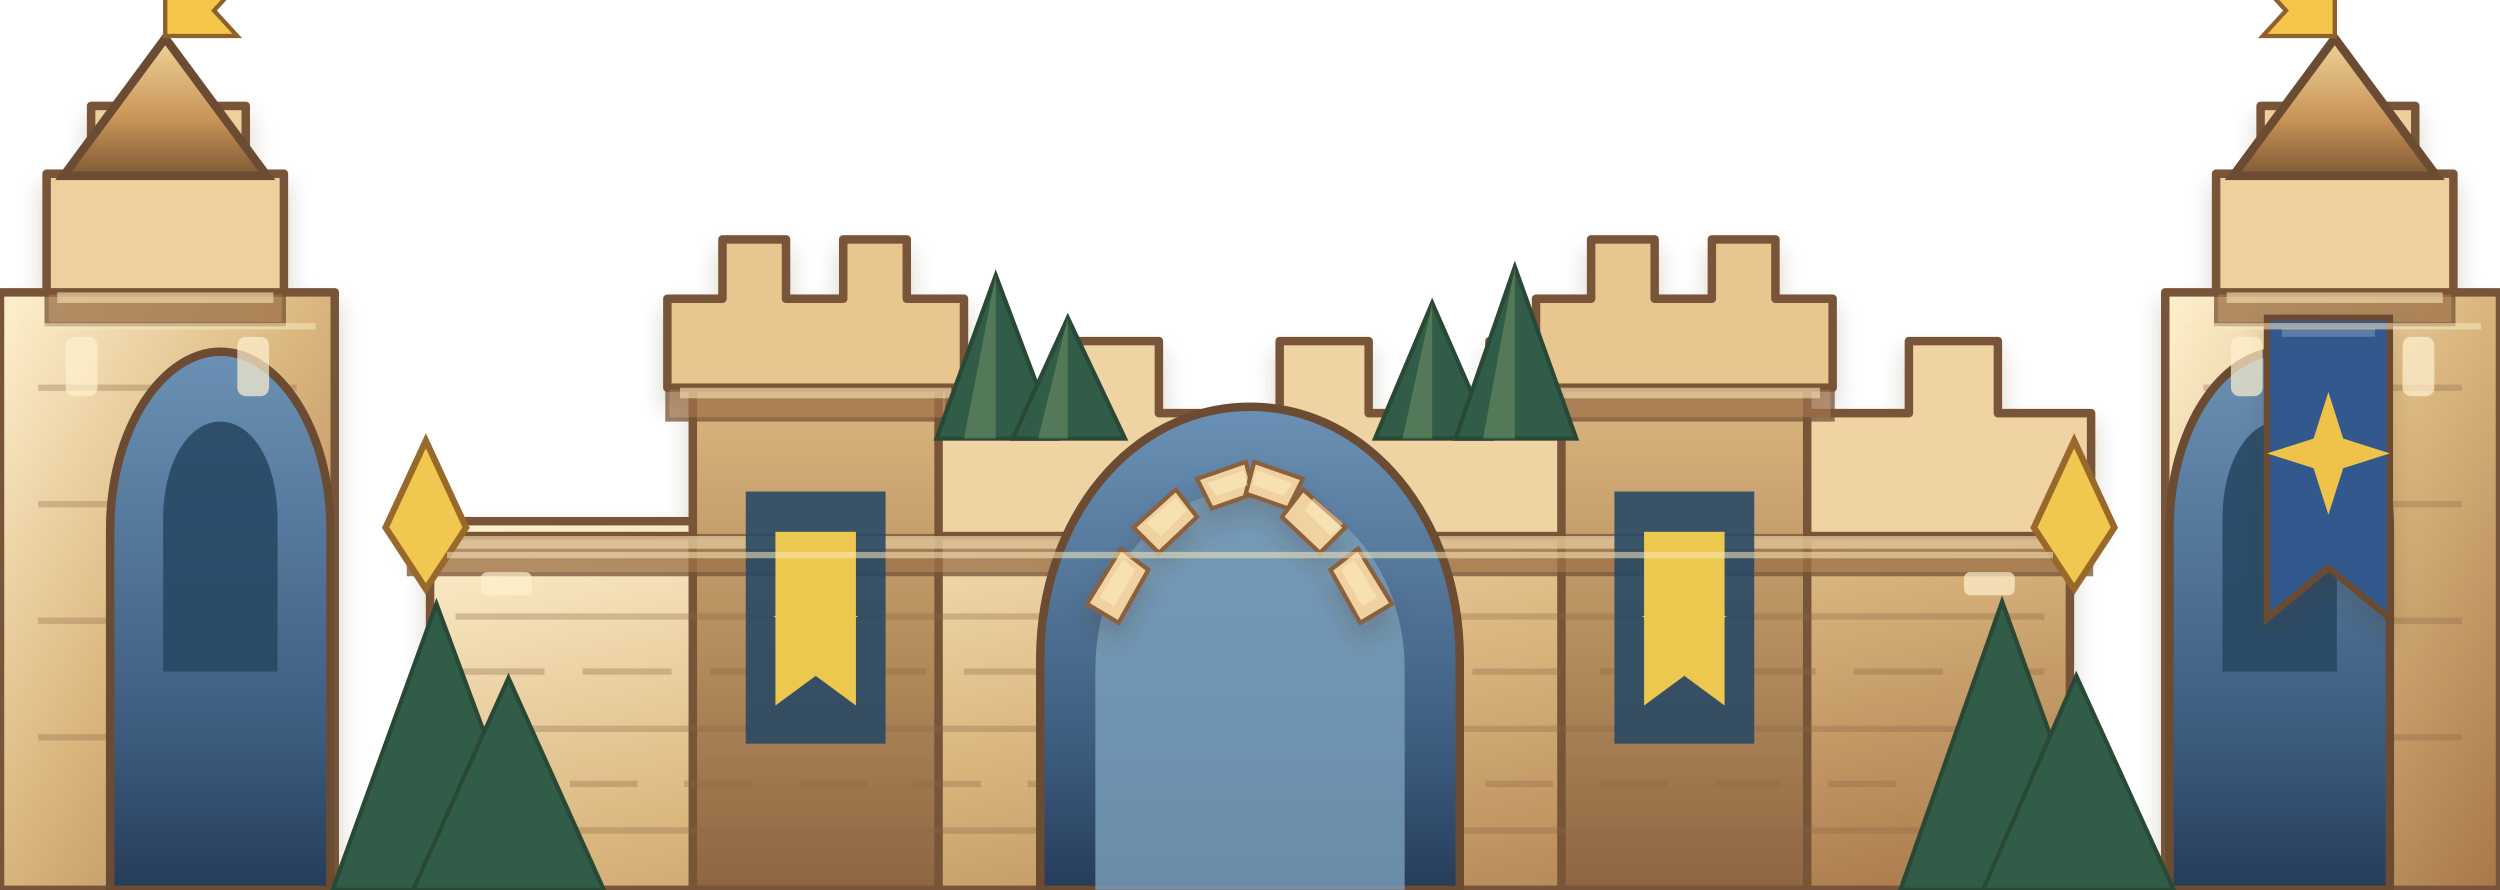
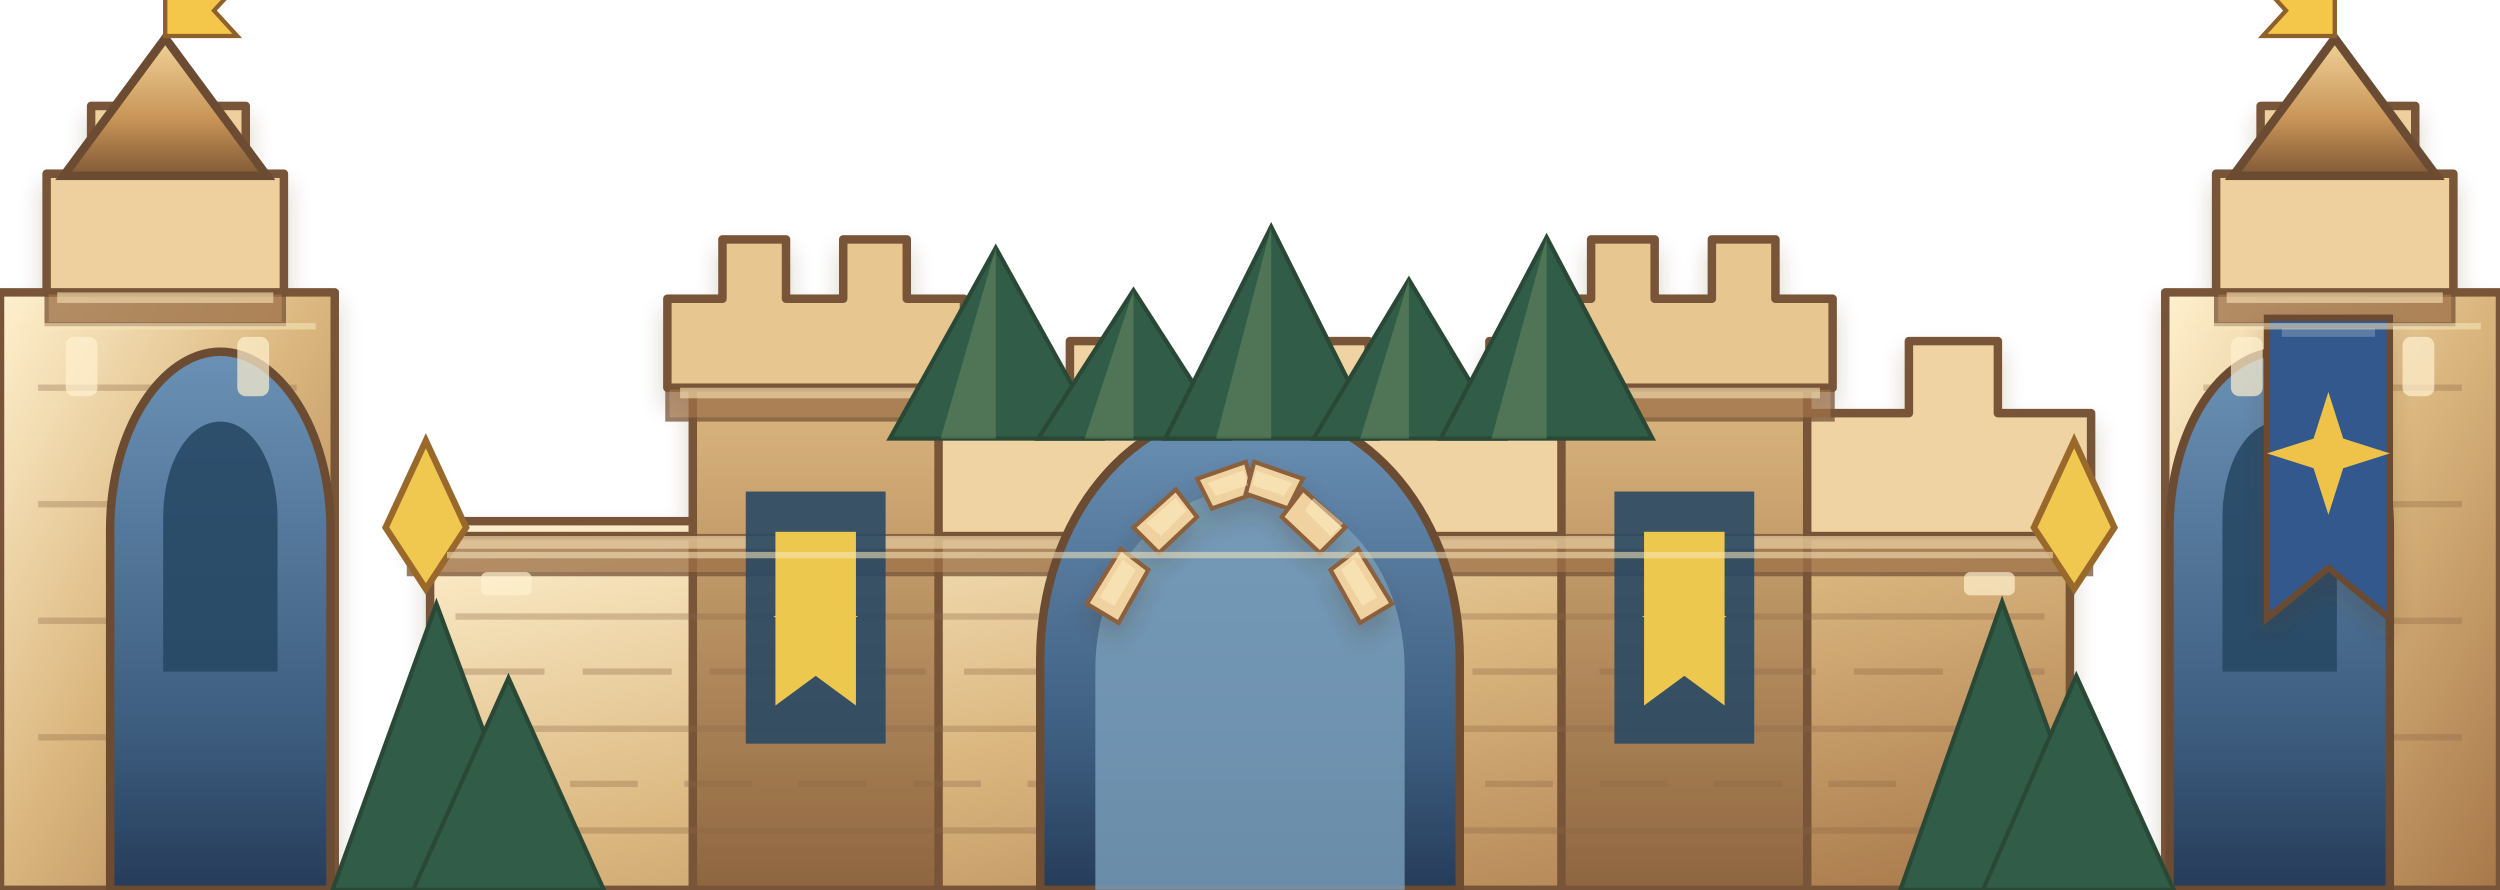
<svg xmlns="http://www.w3.org/2000/svg" viewBox="0 0 1180 420">
  <defs>
    <linearGradient id="stone" x1="0" y1="0" x2="1" y2="1">
      <stop stop-color="#fff1cf" />
      <stop offset=".48" stop-color="#dbb77f" />
      <stop offset="1" stop-color="#a77749" />
    </linearGradient>
    <linearGradient id="stoneDark" x1="0" y1="0" x2="0" y2="1">
      <stop stop-color="#ddb77f" />
      <stop offset="1" stop-color="#8e6540" />
    </linearGradient>
    <linearGradient id="roof" x1="0" y1="0" x2="0" y2="1">
      <stop stop-color="#f0d39a" />
      <stop offset=".58" stop-color="#c99558" />
      <stop offset="1" stop-color="#805936" />
    </linearGradient>
    <linearGradient id="arch" x1="0" y1="0" x2="0" y2="1">
      <stop stop-color="#6a91b5" />
      <stop offset=".7" stop-color="#3d5d7f" />
      <stop offset="1" stop-color="#263c59" />
    </linearGradient>
    <filter id="softShadow" x="-20%" y="-20%" width="140%" height="160%">
      <feDropShadow dx="0" dy="7" stdDeviation="5" flood-color="#4d3526" flood-opacity=".22" />
    </filter>
  </defs>
  <g filter="url(#softShadow)" stroke="#785437" stroke-width="4" stroke-linejoin="round">
    <path d="M0 420V138h158V420Z" fill="url(#stone)" />
    <path d="M1022 420V138h158V420Z" fill="url(#stone)" />
    <path d="M22 138h112V82h-18V50H94v32H65V50H43v32H22Z" fill="#edd09d" />
    <path d="M1046 138h112V82h-18V50h-22v32h-29V50h-22v32h-21Z" fill="#edd09d" />
    <path d="M203 420V246h774V420Z" fill="url(#stone)" />
    <path d="M193 253h794v-58h-44v-34h-42v34h-57v-34h-42v34h-57v-34h-42v34h-57v-34h-42v34h-57v-34h-42v34h-57v-34h-42v34h-44v58Z" fill="#efd3a3" />
    <path d="M327 420V180h116V420Z" fill="url(#stoneDark)" />
    <path d="M737 420V180h116V420Z" fill="url(#stoneDark)" />
    <path d="M315 183h140v-42h-27v-28h-30v28h-27v-28h-30v28h-26Z" fill="#e7c68f" />
    <path d="M725 183h140v-42h-27v-28h-30v28h-27v-28h-30v28h-26Z" fill="#e7c68f" />
  </g>
  <g fill="#9c7047" opacity=".76" stroke="#785437" stroke-width="2">
    <path d="M22 138h112v15H22Z" />
    <path d="M1046 138h112v15h-112Z" />
    <path d="M193 253h794v18H193Z" />
    <path d="M315 183h140v15H315Z" />
    <path d="M725 183h140v15H725Z" />
  </g>
  <g fill="#f6dfb1" opacity=".62">
    <path d="M27 138h102v5H27Z" />
    <path d="M1051 138h102v5h-102Z" />
    <path d="M202 253h776v6H202Z" />
    <path d="M321 183h128v5H321Z" />
    <path d="M731 183h128v5H731Z" />
  </g>
  <g opacity=".32" stroke="#8b6644" stroke-width="3">
    <path d="M18 183h122M18 238h122M18 293h122M18 348h122" />
    <path d="M1040 183h122M1040 238h122M1040 293h122M1040 348h122" />
    <path d="M215 291h750M215 344h750M215 392h750" />
    <path d="M215 317h750" stroke-dasharray="42 18" />
    <path d="M215 370h750" stroke-dasharray="32 22" />
  </g>
  <g fill="url(#roof)" stroke="#6b4c33" stroke-width="4">
    <path d="M30 83 78 18l48 65Z" />
    <path d="M1054 83 1102 18l48 65Z" />
  </g>
  <g fill="#f4c74a" stroke="#8d602c" stroke-width="2">
    <path d="M78 18v-25M1102 18v-25" />
    <path d="M78-7h34l-11 12 11 12H78ZM1102-7h-34l11 12-11 12h34Z" />
  </g>
  <g fill="url(#arch)" stroke="#6b4c33" stroke-width="4">
    <path d="M52 420V250c0-48 25-84 52-84s52 36 52 84v170Z" />
    <path d="M1024 420V250c0-48 25-84 52-84s52 36 52 84v170Z" />
    <path d="M491 420V311c0-66 43-119 99-119s99 53 99 119v109Z" />
  </g>
  <path d="M517 420V316c0-47 31-85 73-85s73 38 73 85v104Z" fill="#7ba0bb" opacity=".8" />
  <g fill="#efd2a0" stroke="#8a603e" stroke-width="2" filter="url(#softShadow)">
    <path d="M513 285 529 259 542 269 528 294Z" />
    <path d="M535 249 555 231 565 244 547 261Z" />
    <path d="M565 226 588 218 592 233 572 240Z" />
    <path d="M592 218 615 226 608 240 588 233Z" />
    <path d="M615 231 635 249 623 261 605 244Z" />
    <path d="M641 259 657 285 642 294 628 269Z" />
  </g>
  <g fill="#fff0c9" opacity=".48">
    <path d="M519 282 530 264 536 269 526 286Z" />
    <path d="M541 247 555 235 560 241 548 253Z" />
    <path d="M570 228 587 222 589 229 574 234Z" />
    <path d="M593 222 610 228 606 234 591 229Z" />
    <path d="M620 235 634 247 628 253 616 241Z" />
    <path d="M650 282 639 264 633 269 643 286Z" />
  </g>
  <g fill="#274764" opacity=".88">
    <path d="M77 245c0-27 12-46 27-46s27 19 27 46v72H77Z" />
    <path d="M1049 245c0-27 12-46 27-46s27 19 27 46v72h-54Z" />
    <path d="M352 232h66v119h-66Z" />
    <path d="M762 232h66v119h-66Z" />
  </g>
  <g fill="#edc84e">
    <path d="M366 251h38v82l-19-14-19 14Z" />
    <path d="M776 251h38v82l-19-14-19 14Z" />
    <path d="m385 268 4 17 16 6-16 6-4 17-4-17-16-6 16-6Z" />
    <path d="m795 268 4 17 16 6-16 6-4 17-4-17-16-6 16-6Z" />
  </g>
  <g filter="url(#softShadow)">
    <path d="M1070 150H1128V292l-29-24-29 24Z" fill="#31588e" stroke="#6b4c33" stroke-width="3" />
    <path d="m1099 185 7 22 22 7-22 7-7 22-7-22-22-7 22-7Z" fill="#efc348" />
    <path d="M1077 157H1121" stroke="#91a7c2" stroke-width="4" opacity=".45" />
  </g>
  <g fill="#fff1ce" opacity=".7">
    <rect x="31" y="159" width="15" height="28" rx="4" />
    <rect x="112" y="159" width="15" height="28" rx="4" />
    <rect x="1053" y="159" width="15" height="28" rx="4" />
    <rect x="1134" y="159" width="15" height="28" rx="4" />
    <rect x="227" y="270" width="24" height="11" rx="3" />
    <rect x="927" y="270" width="24" height="11" rx="3" />
  </g>
  <g fill="#315c47" stroke="#294936" stroke-width="2">
    <path d="M157 420 206 285l50 135Z" />
    <path d="M195 420 240 320l45 100Z" />
    <path d="M897 420 945 284l49 136Z" />
    <path d="M936 420 980 319l46 101Z" />
  </g>
  <g fill="#315c47" stroke="#294936" stroke-width="2" transform="translate(0 -68)">
-     <path d="M442 275 470 198l29 77Z" />
-     <path d="M478 275 504 218l27 57Z" />
-     <path d="M649 275 676 211l28 64Z" />
-     <path d="M687 275 715 194l29 81Z" />
+     <path d="M420 275 470 185l50 90Z" />
+     <path d="M490 275 535 205l45 70Z" />
+     <path d="M550 275 600 175l50 100Z" />
+     <path d="M620 275 665 200l45 75Z" />
+     <path d="M680 275 730 180l50 95Z" />
  </g>
-   <g fill="#6f9166" opacity=".55" transform="translate(0 -68)">
-     <path d="M470 198 470 275 455 275Z" />
-     <path d="M504 218 504 275 490 275Z" />
-     <path d="M676 211 676 275 662 275Z" />
-     <path d="M715 194 715 275 700 275Z" />
+   <g fill="#6f9166" opacity=".48" transform="translate(0 -68)">
+     <path d="M470 185 470 275 444 275Z" />
+     <path d="M535 205 535 275 512 275Z" />
+     <path d="M600 175 600 275 574 275Z" />
+     <path d="M665 200 665 275 642 275Z" />
+     <path d="M730 180 730 275 704 275Z" />
  </g>
  <g fill="#f0c84f" stroke="#99692c" stroke-width="3">
    <path d="M182 249 201 208l19 41-19 29Z" />
    <path d="M960 249 979 208l19 41-19 29Z" />
  </g>
  <g opacity=".55" fill="none" stroke="#f8e8bd" stroke-width="3">
    <path d="M9 154h140M1031 154h140" />
    <path d="M211 262h758" />
  </g>
</svg>
